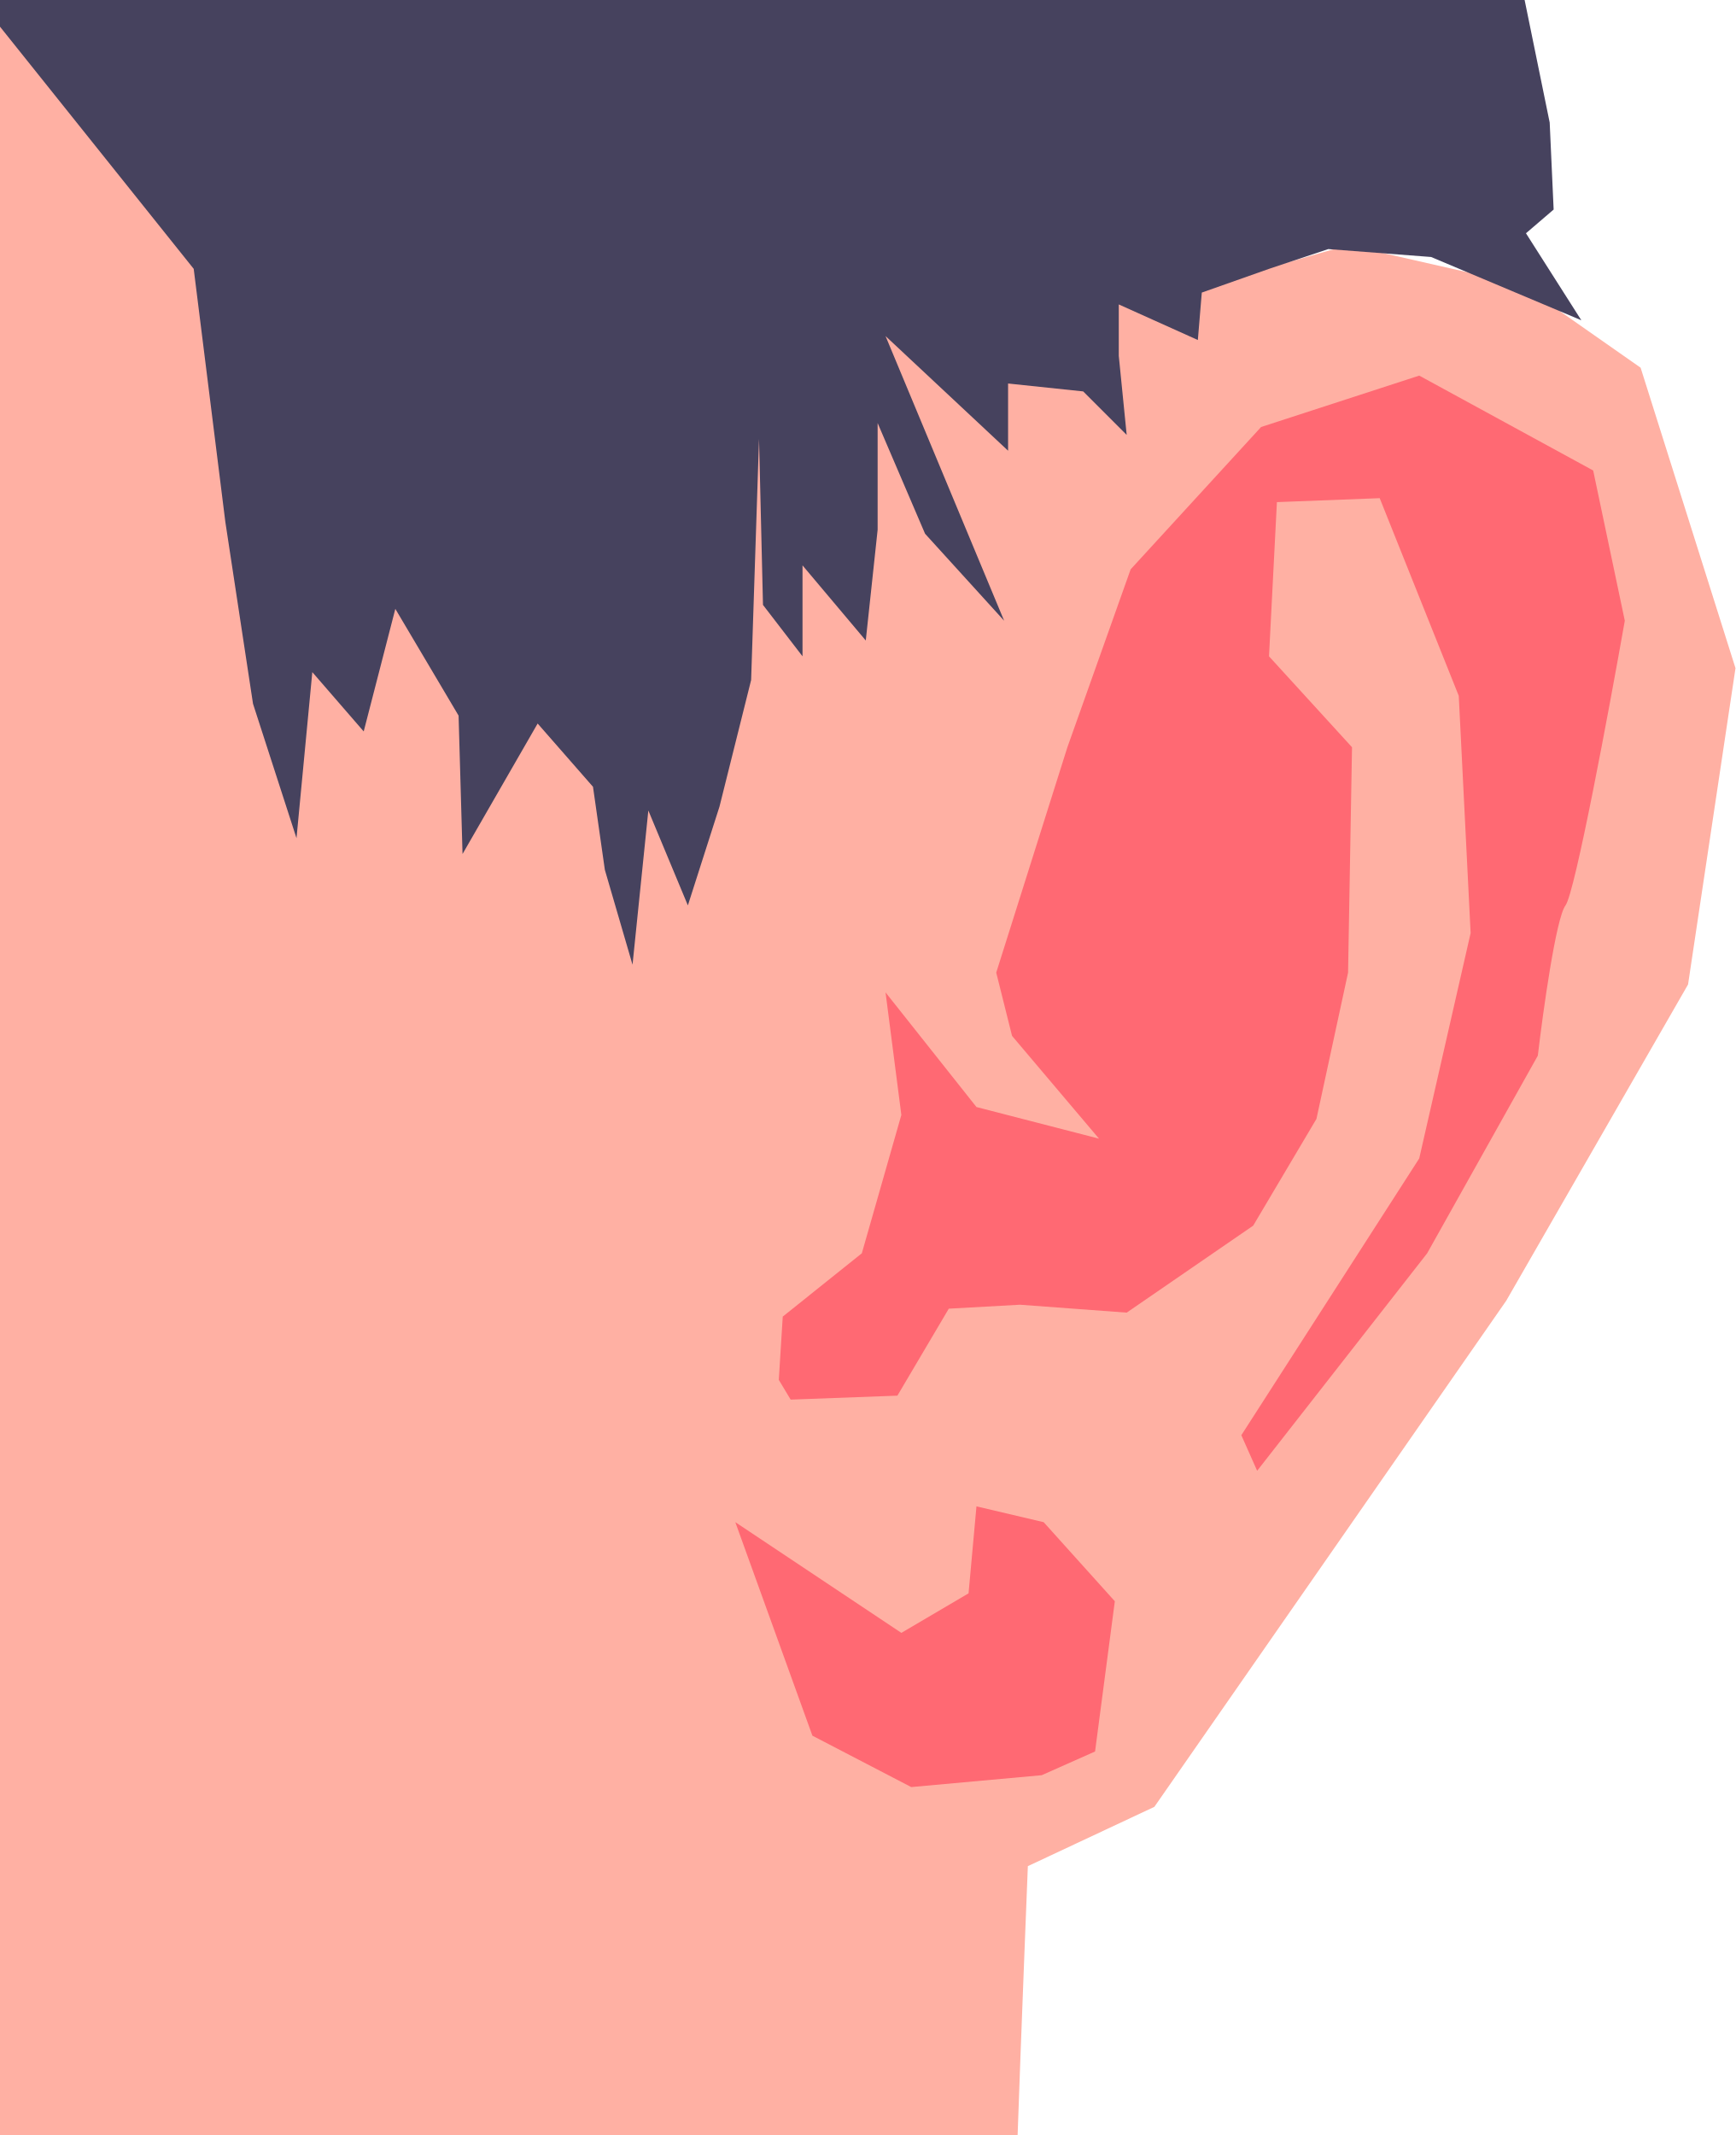
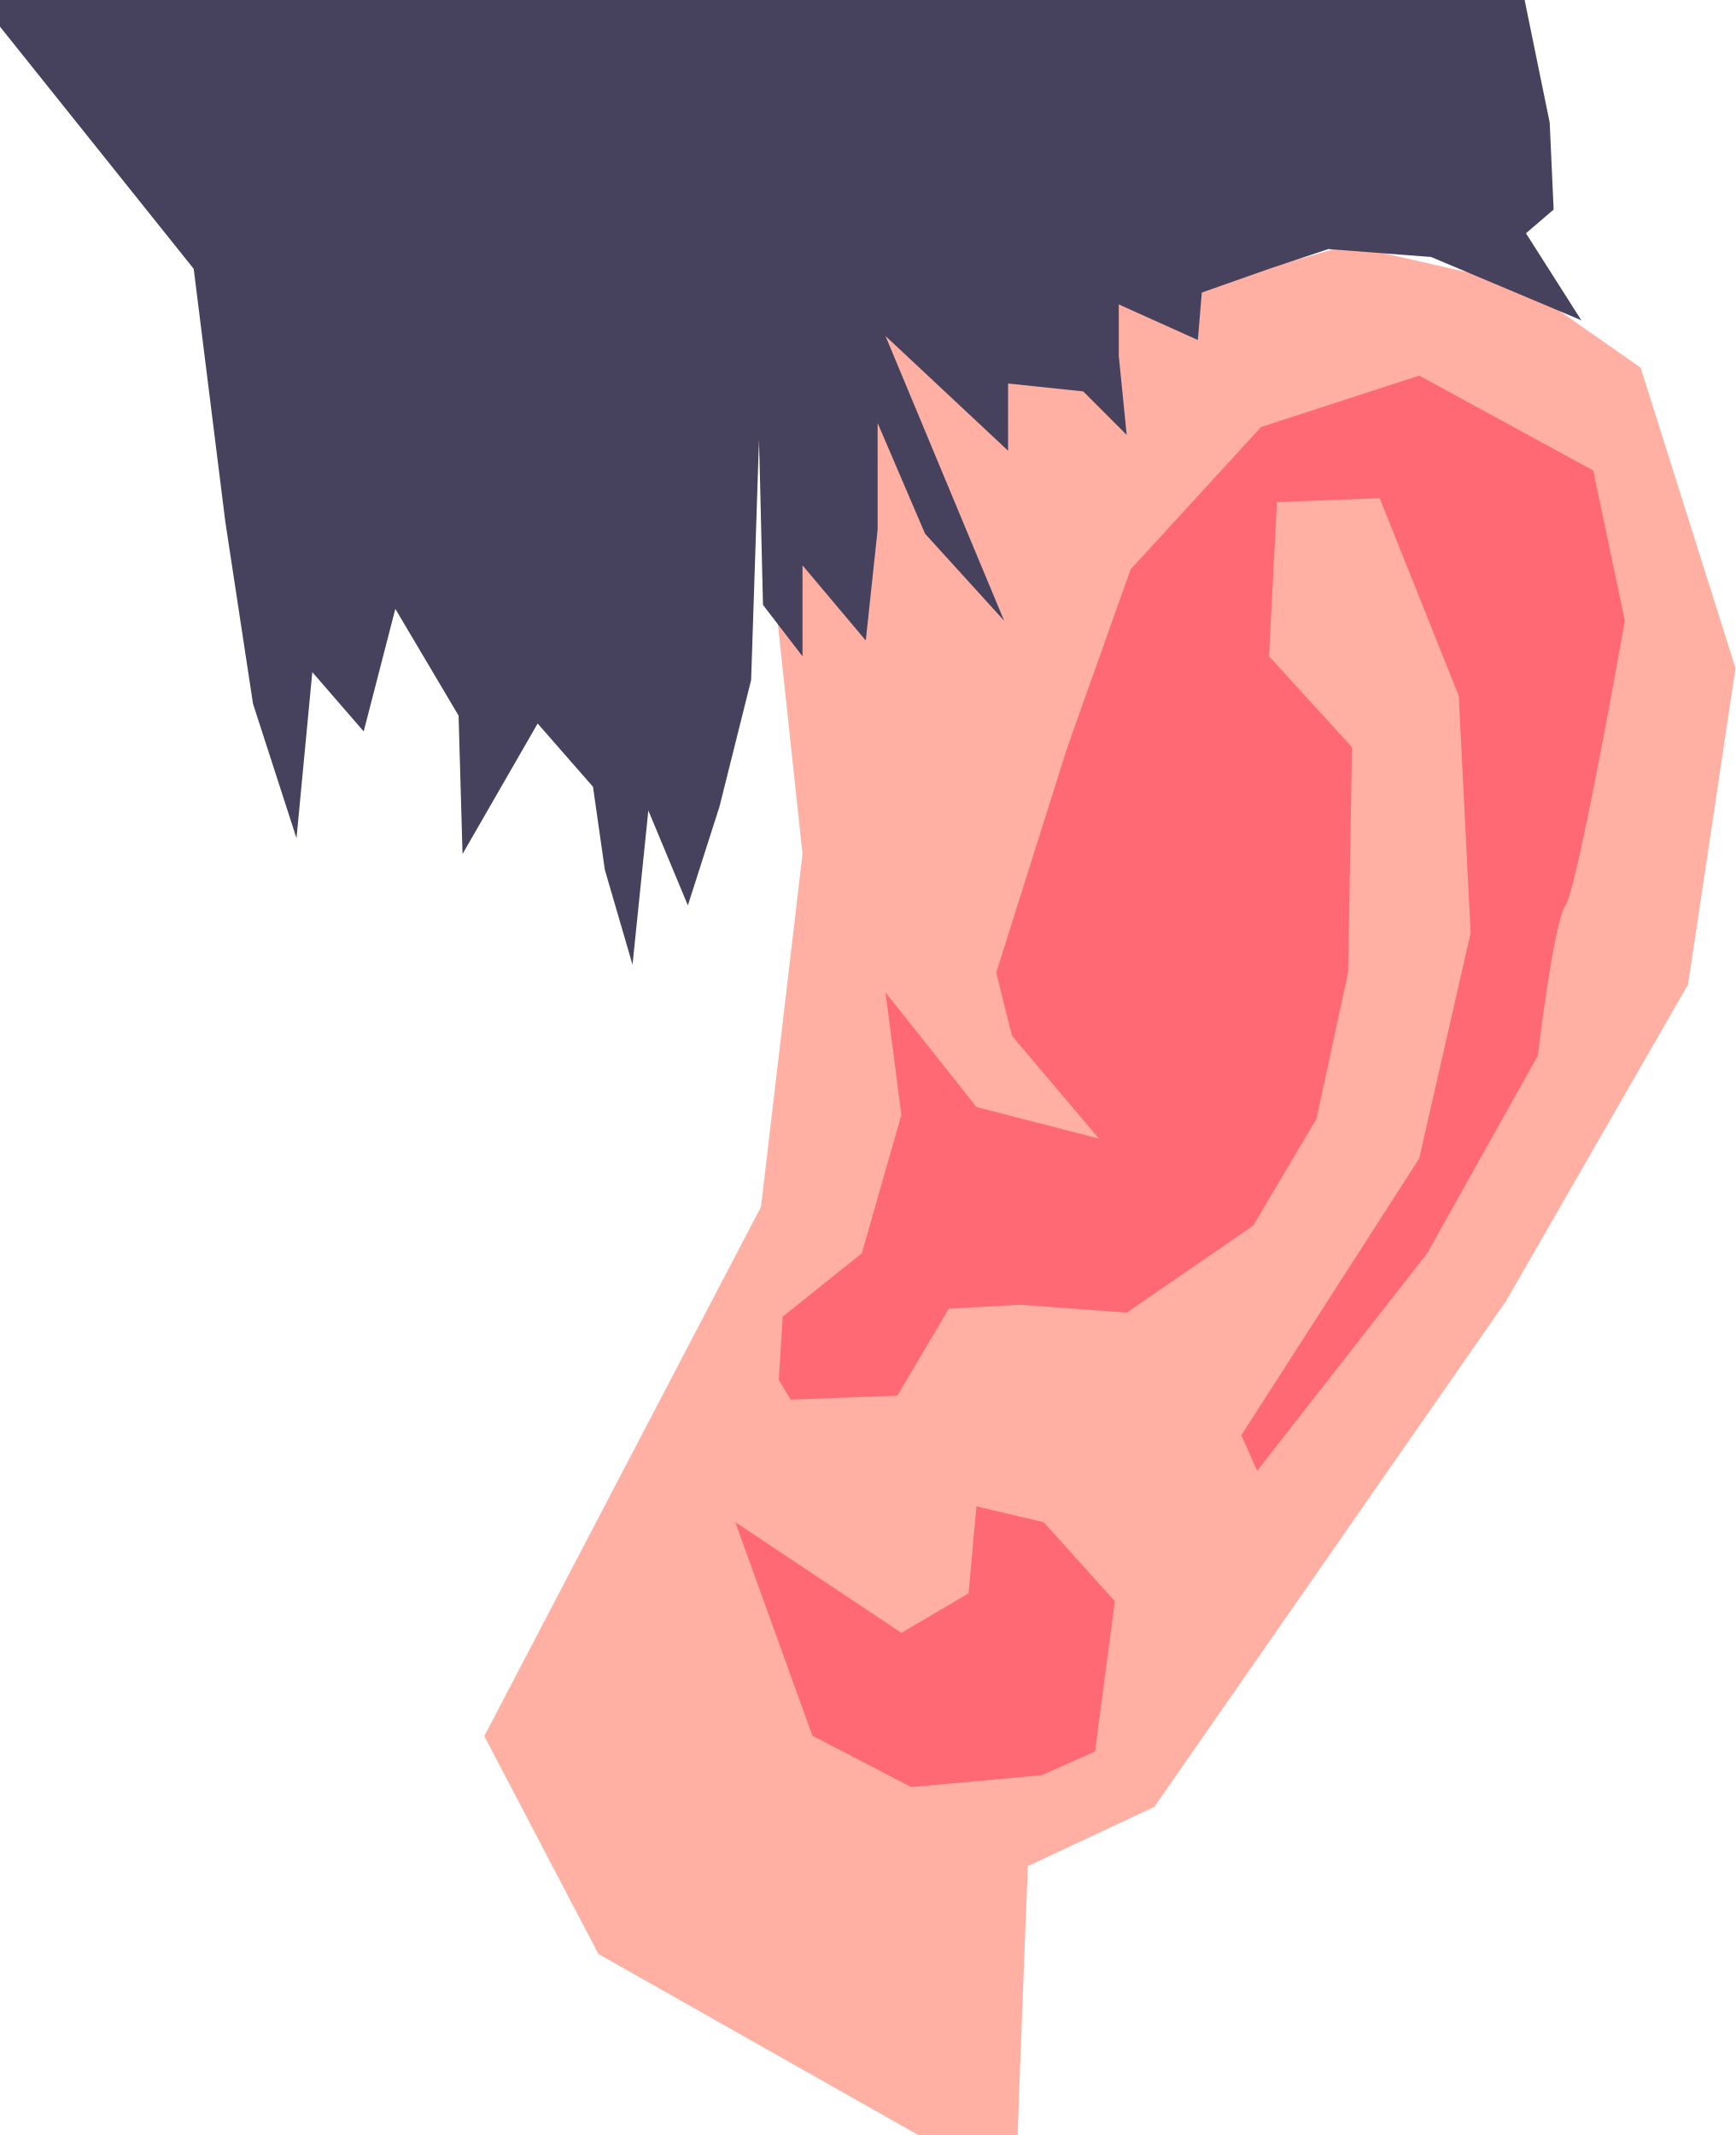
<svg xmlns="http://www.w3.org/2000/svg" width="878" height="1080" viewBox="0 0 878 1080" fill="none">
-   <path d="M520 944C518 994 514 1096.8 514 1108L-76 1148L-94 -60L392 -46L506 158L584 152L682 124L770 144L830 186L878 338L854 498L762 658L584 914L520 944Z" fill="#FFB0A3" />
+   <path d="M520 944C518 994 514 1096.8 514 1108L302.759 988.452L245.012 878.21L385.003 610.477L406.002 431.989L355.255 -40.48L392 -46L506 158L584 152L682 124L770 144L830 186L878 338L854 498L762 658L584 914L520 944Z" fill="#FFB0A3" />
  <path d="M396 666L394 698L400 708L454 706L480 662L516 660L570 664L634 620L666 566L682 492L684 378L642 332L646 254L698 252L738 352L744 472L718 586L628 726L636 744L722 634L778 534C780.667 511.333 787.2 464.4 792 458C796.8 451.6 814 359.333 822 314L806 238L718 190L638 216L572 288L540 378L504 492L512 524L556 576L494 560L448 502L456 564L436 634L396 666Z" fill="#FF6973" />
  <path d="M411 878L372 770L456 826L490 806L494 762L528 770L564 810L554 886L527 898L461 904L411 878Z" fill="#FF6973" />
  <path d="M98 136L-22 -14L766 -26L784 62L786 106L772 118L800 162L724 130L672 126L642 136L608 148L606 172L566 154V180L570 220L548 198L510 194V228L448 170L508 314L468 270L444 214V268L438 324L406 286V332L386 306L384 222L380 344L364 408L348 458L328 410L320 488L306 440L300 398L272 366L234 432L232 362L200 308L184 370L158 340L150 424L128 356L114 264L98 136Z" fill="#46425E" />
</svg>
